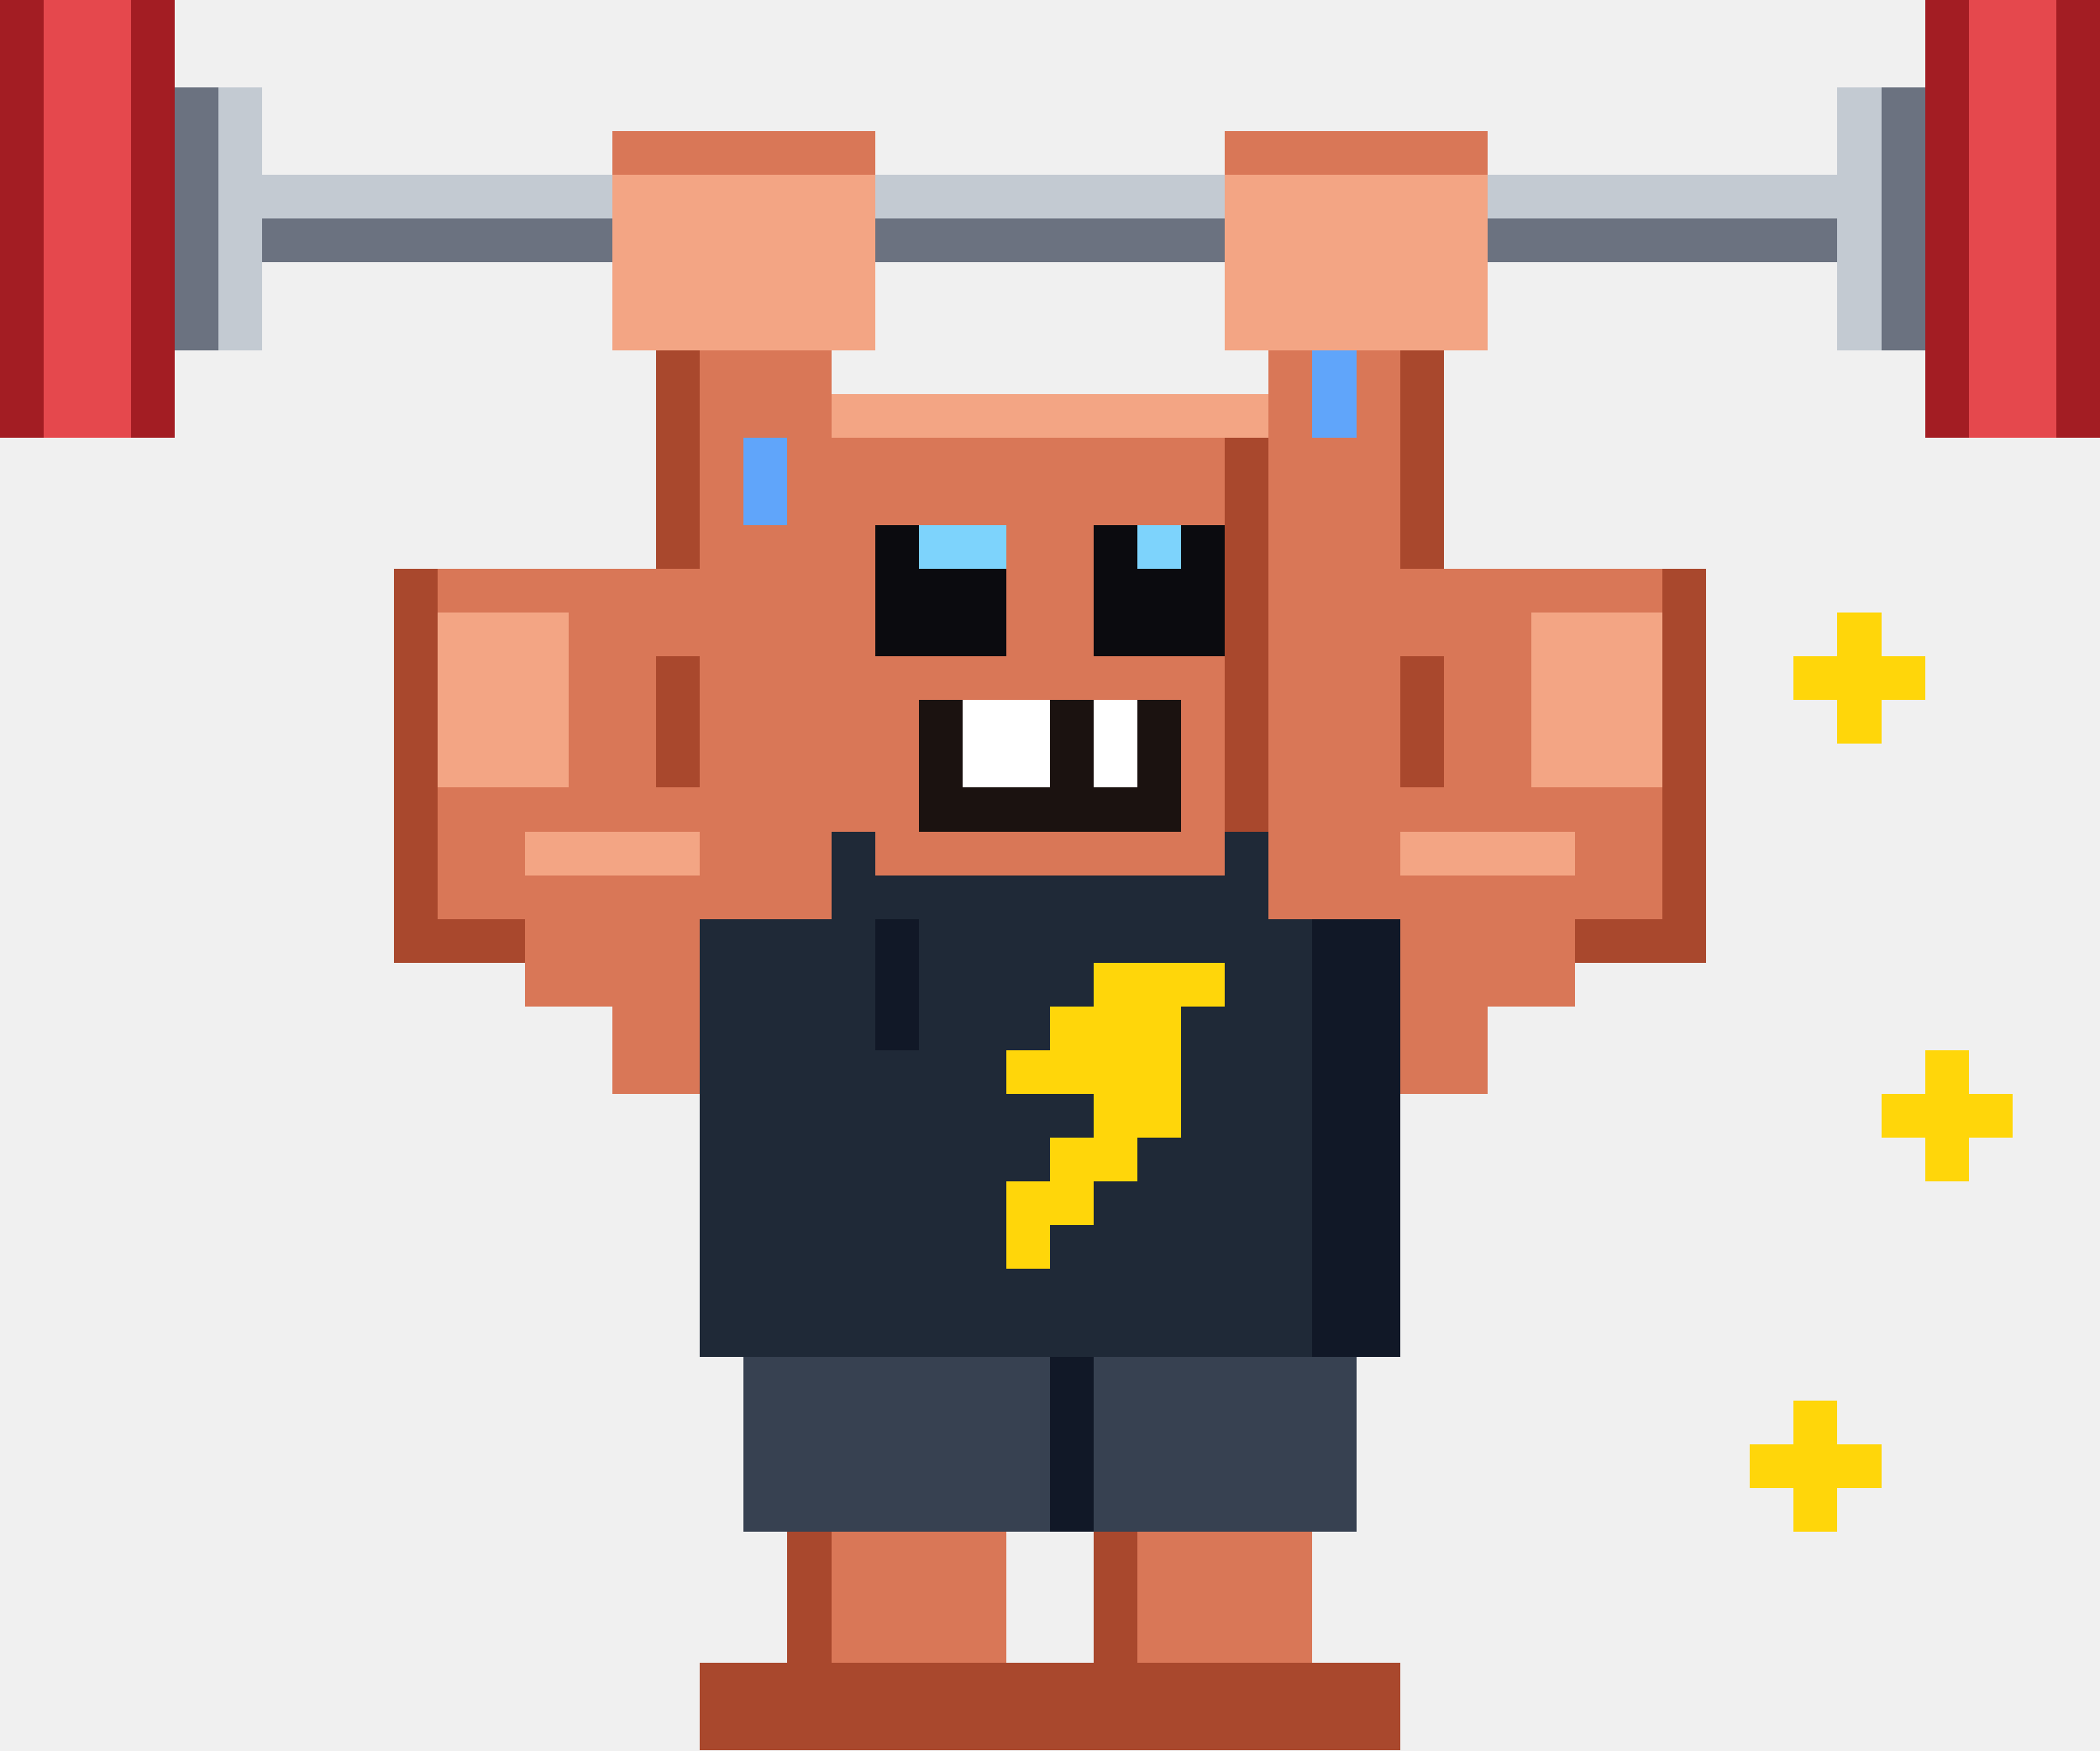
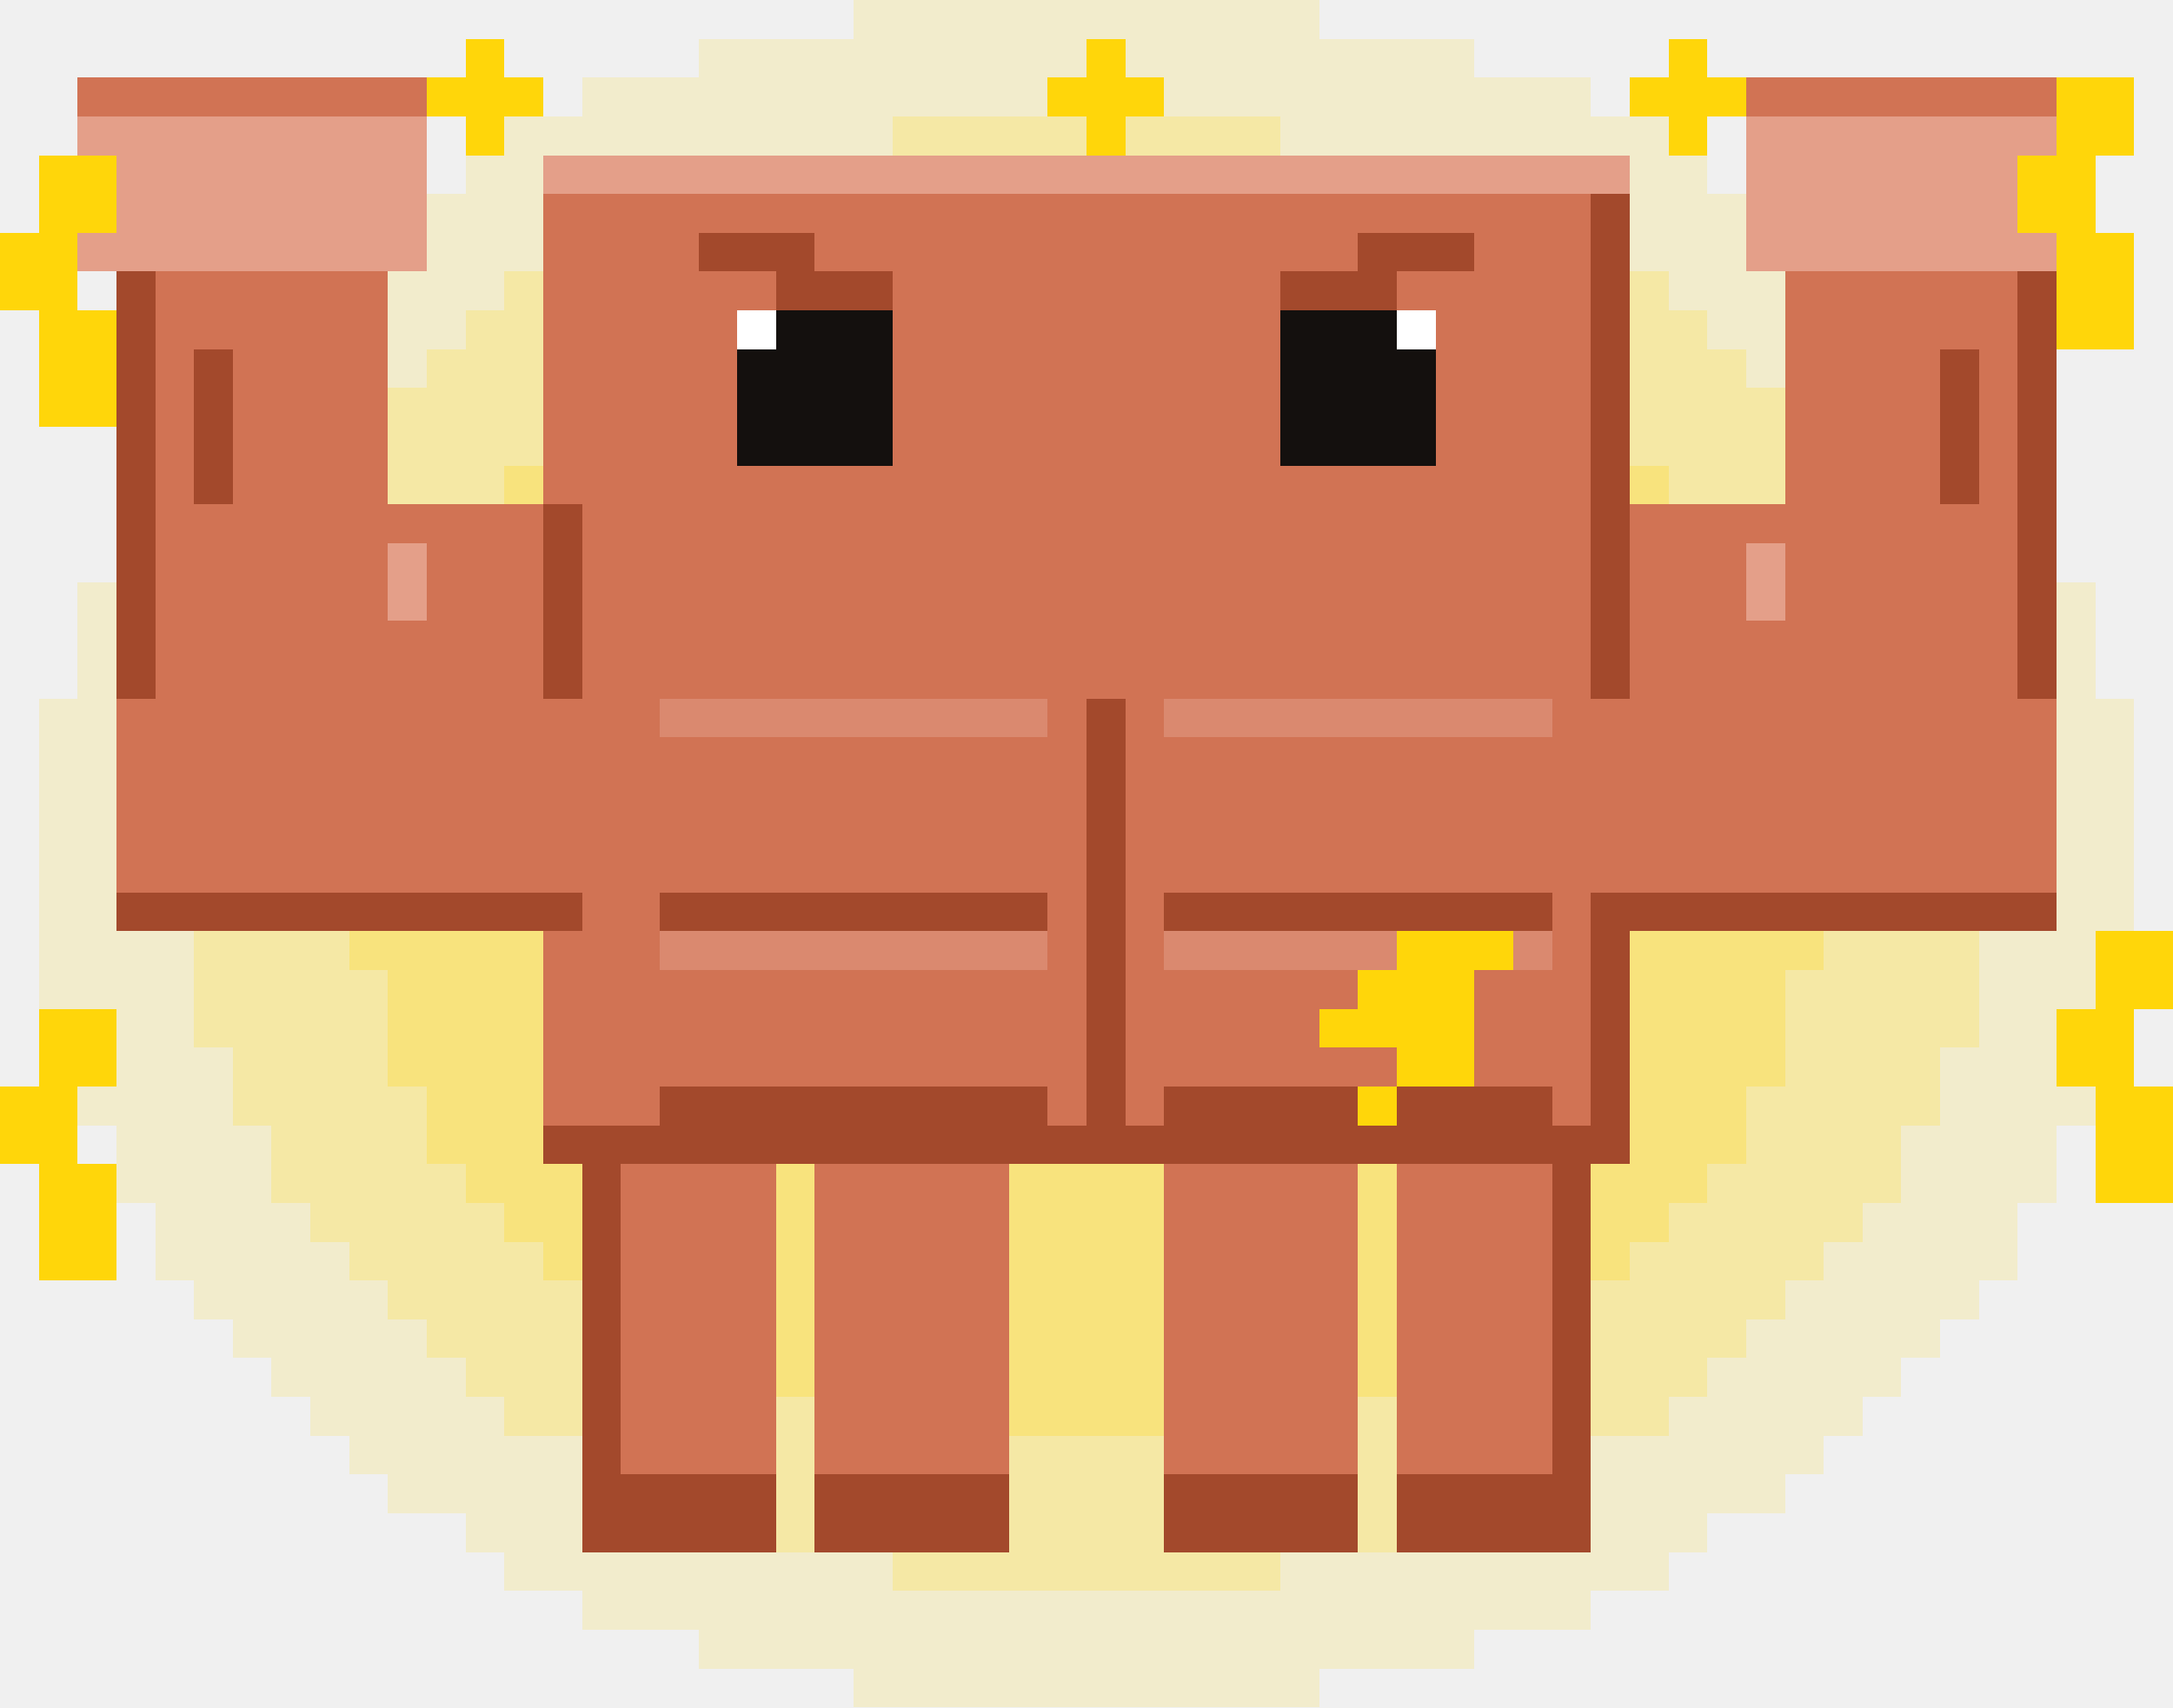
- <svg xmlns="http://www.w3.org/2000/svg" viewBox="0 0 48 40" width="480" height="400" shape-rendering="crispEdges">
-   <rect x="0" y="0" width="4" height="10" fill="#E5484D" />
-   <rect x="44" y="0" width="4" height="10" fill="#E5484D" />
-   <rect x="0" y="0" width="1" height="10" fill="#A31D23" />
-   <rect x="47" y="0" width="1" height="10" fill="#A31D23" />
-   <rect x="3" y="0" width="1" height="10" fill="#A31D23" />
-   <rect x="44" y="0" width="1" height="10" fill="#A31D23" />
-   <rect x="4" y="2" width="2" height="6" fill="#C3CAD2" />
-   <rect x="42" y="2" width="2" height="6" fill="#C3CAD2" />
-   <rect x="4" y="2" width="1" height="6" fill="#6B7280" />
-   <rect x="43" y="2" width="1" height="6" fill="#6B7280" />
-   <rect x="6" y="4" width="36" height="2" fill="#C3CAD2" />
-   <rect x="6" y="5" width="36" height="1" fill="#6B7280" />
-   <rect x="14" y="3" width="6" height="5" fill="#F3A584" />
-   <rect x="28" y="3" width="6" height="5" fill="#F3A584" />
-   <rect x="14" y="3" width="6" height="1" fill="#D97757" />
-   <rect x="28" y="3" width="6" height="1" fill="#D97757" />
-   <rect x="15" y="8" width="4" height="6" fill="#D97757" />
-   <rect x="29" y="8" width="4" height="6" fill="#D97757" />
-   <rect x="15" y="8" width="1" height="6" fill="#A9482D" />
-   <rect x="32" y="8" width="1" height="6" fill="#A9482D" />
-   <rect x="9" y="13" width="10" height="9" fill="#D97757" />
-   <rect x="29" y="13" width="10" height="9" fill="#D97757" />
-   <rect x="10" y="14" width="3" height="4" fill="#F3A584" />
-   <rect x="35" y="14" width="3" height="4" fill="#F3A584" />
-   <rect x="9" y="21" width="10" height="1" fill="#A9482D" />
-   <rect x="29" y="21" width="10" height="1" fill="#A9482D" />
-   <rect x="9" y="13" width="1" height="9" fill="#A9482D" />
-   <rect x="38" y="13" width="1" height="9" fill="#A9482D" />
-   <rect x="15" y="15" width="1" height="3" fill="#A9482D" />
-   <rect x="32" y="15" width="1" height="3" fill="#A9482D" />
-   <rect x="19" y="9" width="10" height="10" fill="#D97757" />
-   <rect x="19" y="9" width="10" height="1" fill="#F3A584" />
-   <rect x="28" y="10" width="1" height="9" fill="#A9482D" />
-   <rect x="20" y="12" width="8" height="3" fill="#0B0B0F" />
-   <rect x="23" y="12" width="2" height="3" fill="#D97757" />
-   <rect x="21" y="12" width="2" height="1" fill="#7DD3FC" />
-   <rect x="26" y="12" width="1" height="1" fill="#7DD3FC" />
-   <rect x="21" y="16" width="6" height="3" fill="#1B1210" />
-   <rect x="22" y="16" width="4" height="2" fill="#FFFFFF" />
-   <rect x="24" y="16" width="1" height="2" fill="#1B1210" />
-   <rect x="17" y="10" width="1" height="2" fill="#60A5FA" />
-   <rect x="30" y="8" width="1" height="2" fill="#60A5FA" />
-   <rect x="12" y="19" width="24" height="4" fill="#D97757" />
-   <rect x="12" y="19" width="24" height="1" fill="#F3A584" />
-   <rect x="14" y="23" width="20" height="2" fill="#D97757" />
-   <rect x="16" y="19" width="16" height="12" fill="#1F2937" />
-   <rect x="16" y="19" width="3" height="2" fill="#D97757" />
-   <rect x="29" y="19" width="3" height="2" fill="#D97757" />
-   <rect x="20" y="19" width="8" height="1" fill="#D97757" />
-   <rect x="16" y="21" width="16" height="10" fill="#1F2937" />
-   <rect x="30" y="21" width="2" height="10" fill="#111827" />
-   <rect x="25" y="22" width="3" height="1" fill="#FFD60A" />
-   <rect x="24" y="23" width="3" height="1" fill="#FFD60A" />
-   <rect x="23" y="24" width="4" height="1" fill="#FFD60A" />
-   <rect x="25" y="25" width="2" height="1" fill="#FFD60A" />
-   <rect x="24" y="26" width="2" height="1" fill="#FFD60A" />
-   <rect x="23" y="27" width="2" height="1" fill="#FFD60A" />
-   <rect x="23" y="28" width="1" height="1" fill="#FFD60A" />
-   <rect x="20" y="21" width="1" height="3" fill="#111827" />
-   <rect x="17" y="31" width="14" height="4" fill="#374151" />
-   <rect x="24" y="31" width="1" height="4" fill="#111827" />
-   <rect x="18" y="35" width="5" height="3" fill="#D97757" />
-   <rect x="25" y="35" width="5" height="3" fill="#D97757" />
-   <rect x="18" y="35" width="1" height="3" fill="#A9482D" />
-   <rect x="25" y="35" width="1" height="3" fill="#A9482D" />
-   <rect x="16" y="38" width="8" height="2" fill="#A9482D" />
-   <rect x="24" y="38" width="8" height="2" fill="#A9482D" />
-   <rect x="42" y="14" width="1" height="3" fill="#FFD60A" />
-   <rect x="41" y="15" width="3" height="1" fill="#FFD60A" />
-   <rect x="44" y="24" width="1" height="3" fill="#FFD60A" />
-   <rect x="43" y="25" width="3" height="1" fill="#FFD60A" />
-   <rect x="41" y="32" width="1" height="3" fill="#FFD60A" />
-   <rect x="40" y="33" width="3" height="1" fill="#FFD60A" />
+ <svg xmlns="http://www.w3.org/2000/svg" viewBox="0 0 56 44" width="560" height="440" shape-rendering="crispEdges">
+   <rect x="22" y="0" width="12" height="1" fill="#FFD60A" opacity="0.16" />
+   <rect x="18" y="1" width="20" height="1" fill="#FFD60A" opacity="0.16" />
+   <rect x="15" y="2" width="26" height="1" fill="#FFD60A" opacity="0.16" />
+   <rect x="13" y="3" width="30" height="1" fill="#FFD60A" opacity="0.16" />
+   <rect x="12" y="4" width="32" height="1" fill="#FFD60A" opacity="0.16" />
+   <rect x="10" y="5" width="36" height="1" fill="#FFD60A" opacity="0.16" />
+   <rect x="9" y="6" width="38" height="1" fill="#FFD60A" opacity="0.16" />
+   <rect x="8" y="7" width="40" height="1" fill="#FFD60A" opacity="0.16" />
+   <rect x="7" y="8" width="42" height="1" fill="#FFD60A" opacity="0.16" />
+   <rect x="6" y="9" width="44" height="1" fill="#FFD60A" opacity="0.16" />
+   <rect x="5" y="10" width="46" height="1" fill="#FFD60A" opacity="0.16" />
+   <rect x="4" y="11" width="48" height="1" fill="#FFD60A" opacity="0.16" />
+   <rect x="4" y="12" width="48" height="1" fill="#FFD60A" opacity="0.16" />
+   <rect x="3" y="13" width="50" height="1" fill="#FFD60A" opacity="0.16" />
+   <rect x="3" y="14" width="50" height="1" fill="#FFD60A" opacity="0.16" />
+   <rect x="2" y="15" width="52" height="1" fill="#FFD60A" opacity="0.16" />
+   <rect x="2" y="16" width="52" height="1" fill="#FFD60A" opacity="0.16" />
+   <rect x="2" y="17" width="52" height="1" fill="#FFD60A" opacity="0.16" />
+   <rect x="1" y="18" width="54" height="1" fill="#FFD60A" opacity="0.16" />
+   <rect x="1" y="19" width="54" height="1" fill="#FFD60A" opacity="0.16" />
+   <rect x="1" y="20" width="54" height="1" fill="#FFD60A" opacity="0.16" />
+   <rect x="1" y="21" width="54" height="1" fill="#FFD60A" opacity="0.16" />
+   <rect x="1" y="22" width="54" height="1" fill="#FFD60A" opacity="0.16" />
+   <rect x="1" y="23" width="54" height="1" fill="#FFD60A" opacity="0.16" />
+   <rect x="1" y="24" width="54" height="1" fill="#FFD60A" opacity="0.16" />
+   <rect x="1" y="25" width="54" height="1" fill="#FFD60A" opacity="0.16" />
+   <rect x="2" y="26" width="52" height="1" fill="#FFD60A" opacity="0.16" />
+   <rect x="2" y="27" width="52" height="1" fill="#FFD60A" opacity="0.16" />
+   <rect x="2" y="28" width="52" height="1" fill="#FFD60A" opacity="0.16" />
+   <rect x="3" y="29" width="50" height="1" fill="#FFD60A" opacity="0.16" />
+   <rect x="3" y="30" width="50" height="1" fill="#FFD60A" opacity="0.16" />
+   <rect x="4" y="31" width="48" height="1" fill="#FFD60A" opacity="0.16" />
+   <rect x="4" y="32" width="48" height="1" fill="#FFD60A" opacity="0.16" />
+   <rect x="5" y="33" width="46" height="1" fill="#FFD60A" opacity="0.16" />
+   <rect x="6" y="34" width="44" height="1" fill="#FFD60A" opacity="0.16" />
+   <rect x="7" y="35" width="42" height="1" fill="#FFD60A" opacity="0.16" />
+   <rect x="8" y="36" width="40" height="1" fill="#FFD60A" opacity="0.16" />
+   <rect x="9" y="37" width="38" height="1" fill="#FFD60A" opacity="0.16" />
+   <rect x="10" y="38" width="36" height="1" fill="#FFD60A" opacity="0.16" />
+   <rect x="12" y="39" width="32" height="1" fill="#FFD60A" opacity="0.16" />
+   <rect x="13" y="40" width="30" height="1" fill="#FFD60A" opacity="0.16" />
+   <rect x="15" y="41" width="26" height="1" fill="#FFD60A" opacity="0.16" />
+   <rect x="18" y="42" width="20" height="1" fill="#FFD60A" opacity="0.16" />
+   <rect x="22" y="43" width="12" height="1" fill="#FFD60A" opacity="0.16" />
+   <rect x="23" y="3" width="10" height="1" fill="#FFD60A" opacity="0.2" />
+   <rect x="19" y="4" width="18" height="1" fill="#FFD60A" opacity="0.2" />
+   <rect x="17" y="5" width="22" height="1" fill="#FFD60A" opacity="0.2" />
+   <rect x="15" y="6" width="26" height="1" fill="#FFD60A" opacity="0.2" />
+   <rect x="13" y="7" width="30" height="1" fill="#FFD60A" opacity="0.2" />
+   <rect x="12" y="8" width="32" height="1" fill="#FFD60A" opacity="0.2" />
+   <rect x="11" y="9" width="34" height="1" fill="#FFD60A" opacity="0.2" />
+   <rect x="10" y="10" width="36" height="1" fill="#FFD60A" opacity="0.2" />
+   <rect x="9" y="11" width="38" height="1" fill="#FFD60A" opacity="0.2" />
+   <rect x="8" y="12" width="40" height="1" fill="#FFD60A" opacity="0.2" />
+   <rect x="7" y="13" width="42" height="1" fill="#FFD60A" opacity="0.2" />
+   <rect x="7" y="14" width="42" height="1" fill="#FFD60A" opacity="0.2" />
+   <rect x="6" y="15" width="44" height="1" fill="#FFD60A" opacity="0.2" />
+   <rect x="6" y="16" width="44" height="1" fill="#FFD60A" opacity="0.2" />
+   <rect x="5" y="17" width="46" height="1" fill="#FFD60A" opacity="0.2" />
+   <rect x="5" y="18" width="46" height="1" fill="#FFD60A" opacity="0.2" />
+   <rect x="5" y="19" width="46" height="1" fill="#FFD60A" opacity="0.2" />
+   <rect x="5" y="20" width="46" height="1" fill="#FFD60A" opacity="0.2" />
+   <rect x="5" y="21" width="46" height="1" fill="#FFD60A" opacity="0.2" />
+   <rect x="5" y="22" width="46" height="1" fill="#FFD60A" opacity="0.2" />
+   <rect x="5" y="23" width="46" height="1" fill="#FFD60A" opacity="0.2" />
+   <rect x="5" y="24" width="46" height="1" fill="#FFD60A" opacity="0.2" />
+   <rect x="5" y="25" width="46" height="1" fill="#FFD60A" opacity="0.2" />
+   <rect x="5" y="26" width="46" height="1" fill="#FFD60A" opacity="0.2" />
+   <rect x="6" y="27" width="44" height="1" fill="#FFD60A" opacity="0.2" />
+   <rect x="6" y="28" width="44" height="1" fill="#FFD60A" opacity="0.2" />
+   <rect x="7" y="29" width="42" height="1" fill="#FFD60A" opacity="0.2" />
+   <rect x="7" y="30" width="42" height="1" fill="#FFD60A" opacity="0.2" />
+   <rect x="8" y="31" width="40" height="1" fill="#FFD60A" opacity="0.2" />
+   <rect x="9" y="32" width="38" height="1" fill="#FFD60A" opacity="0.2" />
+   <rect x="10" y="33" width="36" height="1" fill="#FFD60A" opacity="0.2" />
+   <rect x="11" y="34" width="34" height="1" fill="#FFD60A" opacity="0.2" />
+   <rect x="12" y="35" width="32" height="1" fill="#FFD60A" opacity="0.2" />
+   <rect x="13" y="36" width="30" height="1" fill="#FFD60A" opacity="0.2" />
+   <rect x="15" y="37" width="26" height="1" fill="#FFD60A" opacity="0.2" />
+   <rect x="17" y="38" width="22" height="1" fill="#FFD60A" opacity="0.2" />
+   <rect x="19" y="39" width="18" height="1" fill="#FFD60A" opacity="0.2" />
+   <rect x="23" y="40" width="10" height="1" fill="#FFD60A" opacity="0.2" />
+   <rect x="22" y="7" width="12" height="1" fill="#FFD60A" opacity="0.26" />
+   <rect x="19" y="8" width="18" height="1" fill="#FFD60A" opacity="0.26" />
+   <rect x="17" y="9" width="22" height="1" fill="#FFD60A" opacity="0.26" />
+   <rect x="15" y="10" width="26" height="1" fill="#FFD60A" opacity="0.26" />
+   <rect x="14" y="11" width="28" height="1" fill="#FFD60A" opacity="0.26" />
+   <rect x="13" y="12" width="30" height="1" fill="#FFD60A" opacity="0.26" />
+   <rect x="12" y="13" width="32" height="1" fill="#FFD60A" opacity="0.26" />
+   <rect x="11" y="14" width="34" height="1" fill="#FFD60A" opacity="0.26" />
+   <rect x="11" y="15" width="34" height="1" fill="#FFD60A" opacity="0.26" />
+   <rect x="10" y="16" width="36" height="1" fill="#FFD60A" opacity="0.26" />
+   <rect x="10" y="17" width="36" height="1" fill="#FFD60A" opacity="0.26" />
+   <rect x="10" y="18" width="36" height="1" fill="#FFD60A" opacity="0.26" />
+   <rect x="9" y="19" width="38" height="1" fill="#FFD60A" opacity="0.26" />
+   <rect x="9" y="20" width="38" height="1" fill="#FFD60A" opacity="0.26" />
+   <rect x="9" y="21" width="38" height="1" fill="#FFD60A" opacity="0.26" />
+   <rect x="9" y="22" width="38" height="1" fill="#FFD60A" opacity="0.26" />
+   <rect x="9" y="23" width="38" height="1" fill="#FFD60A" opacity="0.26" />
+   <rect x="9" y="24" width="38" height="1" fill="#FFD60A" opacity="0.26" />
+   <rect x="10" y="25" width="36" height="1" fill="#FFD60A" opacity="0.26" />
+   <rect x="10" y="26" width="36" height="1" fill="#FFD60A" opacity="0.26" />
+   <rect x="10" y="27" width="36" height="1" fill="#FFD60A" opacity="0.26" />
+   <rect x="11" y="28" width="34" height="1" fill="#FFD60A" opacity="0.26" />
+   <rect x="11" y="29" width="34" height="1" fill="#FFD60A" opacity="0.26" />
+   <rect x="12" y="30" width="32" height="1" fill="#FFD60A" opacity="0.26" />
+   <rect x="13" y="31" width="30" height="1" fill="#FFD60A" opacity="0.26" />
+   <rect x="14" y="32" width="28" height="1" fill="#FFD60A" opacity="0.26" />
+   <rect x="15" y="33" width="26" height="1" fill="#FFD60A" opacity="0.26" />
+   <rect x="17" y="34" width="22" height="1" fill="#FFD60A" opacity="0.26" />
+   <rect x="19" y="35" width="18" height="1" fill="#FFD60A" opacity="0.26" />
+   <rect x="22" y="36" width="12" height="1" fill="#FFD60A" opacity="0.26" />
+   <rect x="15" y="30" width="5" height="10" fill="#D17354" />
+   <rect x="36" y="30" width="5" height="10" fill="#D17354" />
+   <rect x="21" y="30" width="5" height="10" fill="#D17354" />
+   <rect x="30" y="30" width="5" height="10" fill="#D17354" />
+   <rect x="15" y="38" width="5" height="2" fill="#A3492C" />
+   <rect x="36" y="38" width="5" height="2" fill="#A3492C" />
+   <rect x="21" y="38" width="5" height="2" fill="#A3492C" />
+   <rect x="30" y="38" width="5" height="2" fill="#A3492C" />
+   <rect x="15" y="30" width="1" height="8" fill="#A3492C" />
+   <rect x="40" y="30" width="1" height="8" fill="#A3492C" />
+   <rect x="14" y="4" width="28" height="26" fill="#D17354" />
+   <rect x="14" y="4" width="28" height="1" fill="#E49F89" />
+   <rect x="41" y="5" width="1" height="25" fill="#A3492C" />
+   <rect x="14" y="29" width="28" height="1" fill="#A3492C" />
+   <rect x="19" y="8" width="4" height="4" fill="#14100E" />
+   <rect x="33" y="8" width="4" height="4" fill="#14100E" />
+   <rect x="19" y="8" width="1" height="1" fill="#FFFFFF" />
+   <rect x="36" y="8" width="1" height="1" fill="#FFFFFF" />
+   <rect x="18" y="6" width="3" height="1" fill="#A3492C" />
+   <rect x="35" y="6" width="3" height="1" fill="#A3492C" />
+   <rect x="20" y="7" width="3" height="1" fill="#A3492C" />
+   <rect x="33" y="7" width="3" height="1" fill="#A3492C" />
+   <rect x="17" y="28" width="10" height="1" fill="#A3492C" />
+   <rect x="30" y="28" width="10" height="1" fill="#A3492C" />
+   <rect x="17" y="24" width="10" height="1" fill="#E49F89" opacity="0.5" />
+   <rect x="30" y="24" width="10" height="1" fill="#E49F89" opacity="0.5" />
+   <rect x="28" y="18" width="1" height="12" fill="#A3492C" />
+   <rect x="17" y="23" width="10" height="1" fill="#A3492C" />
+   <rect x="30" y="23" width="10" height="1" fill="#A3492C" />
+   <rect x="17" y="18" width="10" height="1" fill="#E49F89" opacity="0.5" />
+   <rect x="30" y="18" width="10" height="1" fill="#E49F89" opacity="0.5" />
+   <rect x="36" y="24" width="3" height="1" fill="#FFD60A" />
+   <rect x="35" y="25" width="3" height="1" fill="#FFD60A" />
+   <rect x="34" y="26" width="4" height="1" fill="#FFD60A" />
+   <rect x="36" y="27" width="2" height="1" fill="#FFD60A" />
+   <rect x="35" y="28" width="1" height="1" fill="#FFD60A" />
+   <rect x="3" y="18" width="12" height="6" fill="#D17354" />
+   <rect x="41" y="18" width="12" height="6" fill="#D17354" />
+   <rect x="3" y="23" width="12" height="1" fill="#A3492C" />
+   <rect x="41" y="23" width="12" height="1" fill="#A3492C" />
+   <rect x="7" y="13" width="8" height="5" fill="#D17354" />
+   <rect x="41" y="13" width="8" height="5" fill="#D17354" />
+   <rect x="8" y="14" width="3" height="2" fill="#E49F89" />
+   <rect x="45" y="14" width="3" height="2" fill="#E49F89" />
+   <rect x="14" y="13" width="1" height="5" fill="#A3492C" />
+   <rect x="41" y="13" width="1" height="5" fill="#A3492C" />
+   <rect x="3" y="6" width="7" height="12" fill="#D17354" />
+   <rect x="46" y="6" width="7" height="12" fill="#D17354" />
+   <rect x="3" y="6" width="1" height="12" fill="#A3492C" />
+   <rect x="52" y="6" width="1" height="12" fill="#A3492C" />
+   <rect x="2" y="2" width="9" height="5" fill="#E49F89" />
+   <rect x="45" y="2" width="9" height="5" fill="#E49F89" />
+   <rect x="2" y="2" width="9" height="1" fill="#D17354" />
+   <rect x="45" y="2" width="9" height="1" fill="#D17354" />
+   <rect x="5" y="9" width="1" height="4" fill="#A3492C" />
+   <rect x="50" y="9" width="1" height="4" fill="#A3492C" />
+   <rect x="1" y="4" width="2" height="2" fill="#FFD60A" />
+   <rect x="0" y="6" width="2" height="2" fill="#FFD60A" />
+   <rect x="1" y="8" width="2" height="3" fill="#FFD60A" />
+   <rect x="53" y="2" width="2" height="2" fill="#FFD60A" />
+   <rect x="52" y="4" width="2" height="2" fill="#FFD60A" />
+   <rect x="53" y="6" width="2" height="3" fill="#FFD60A" />
+   <rect x="1" y="26" width="2" height="2" fill="#FFD60A" />
+   <rect x="0" y="28" width="2" height="2" fill="#FFD60A" />
+   <rect x="1" y="30" width="2" height="3" fill="#FFD60A" />
+   <rect x="54" y="24" width="2" height="2" fill="#FFD60A" />
+   <rect x="53" y="26" width="2" height="2" fill="#FFD60A" />
+   <rect x="54" y="28" width="2" height="3" fill="#FFD60A" />
+   <rect x="12" y="1" width="1" height="3" fill="#FFD60A" />
+   <rect x="11" y="2" width="3" height="1" fill="#FFD60A" />
+   <rect x="43" y="1" width="1" height="3" fill="#FFD60A" />
+   <rect x="42" y="2" width="3" height="1" fill="#FFD60A" />
+   <rect x="28" y="1" width="1" height="3" fill="#FFD60A" />
+   <rect x="27" y="2" width="3" height="1" fill="#FFD60A" />
</svg>
